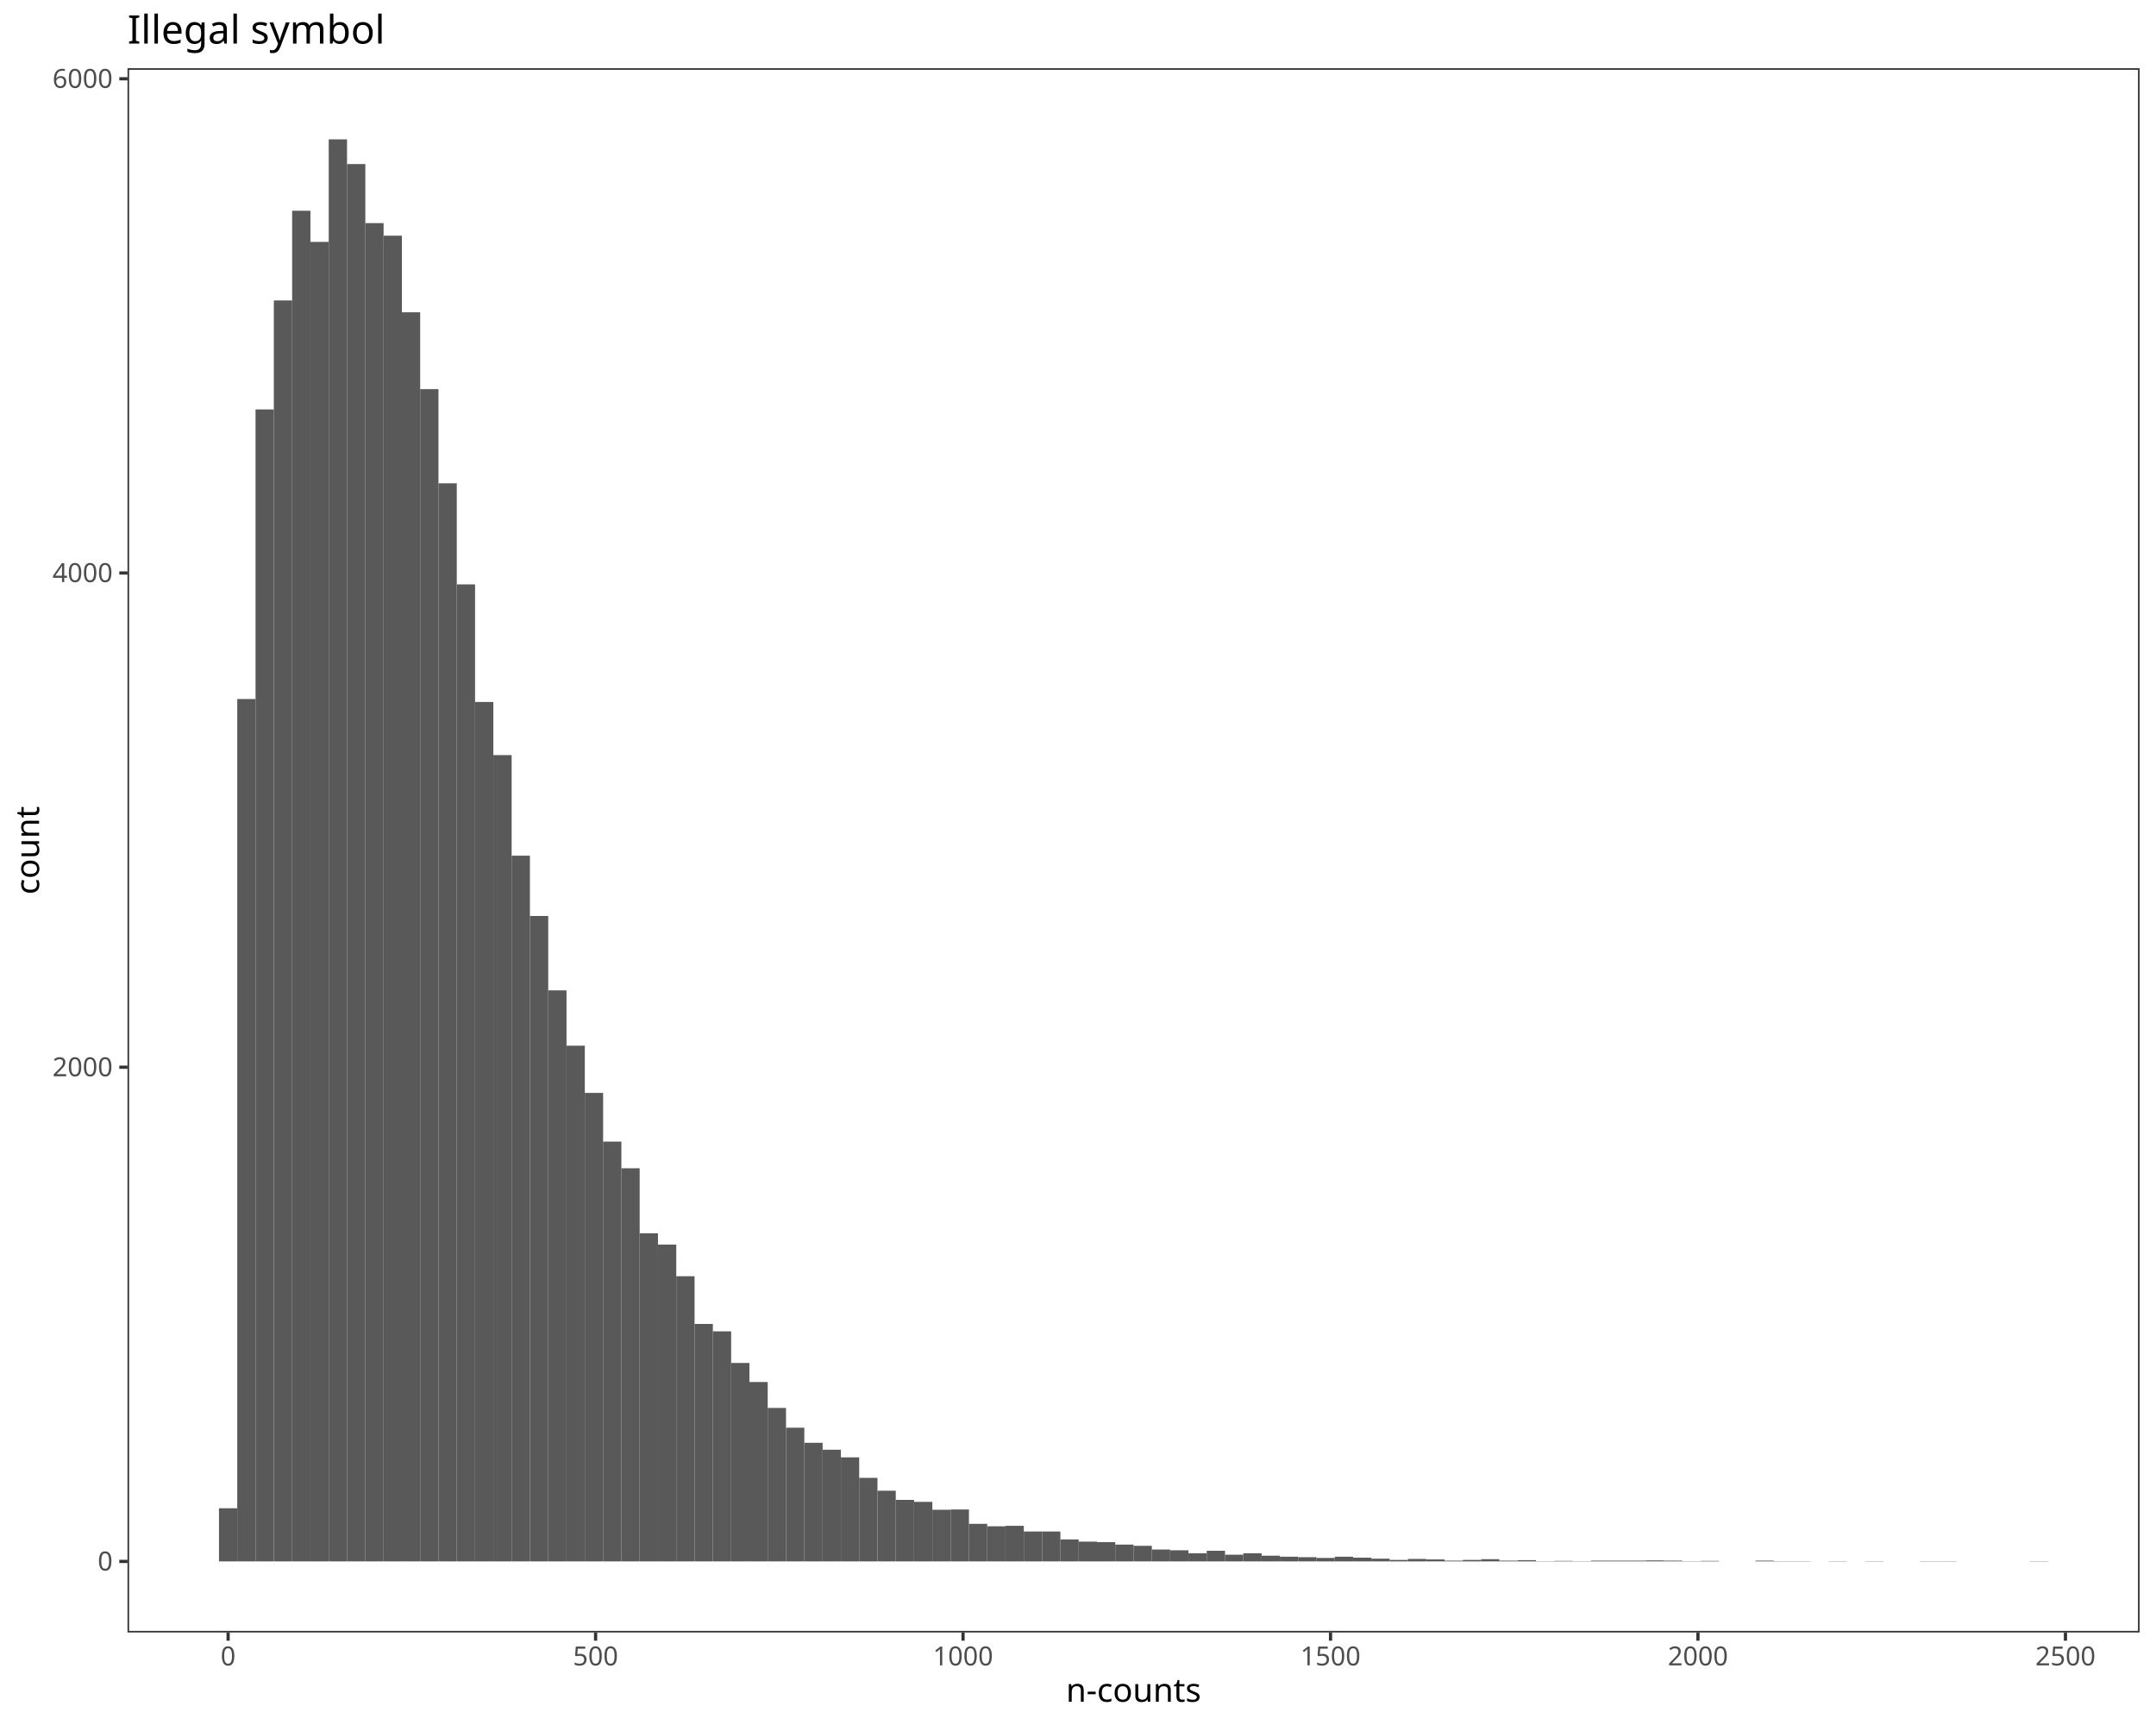
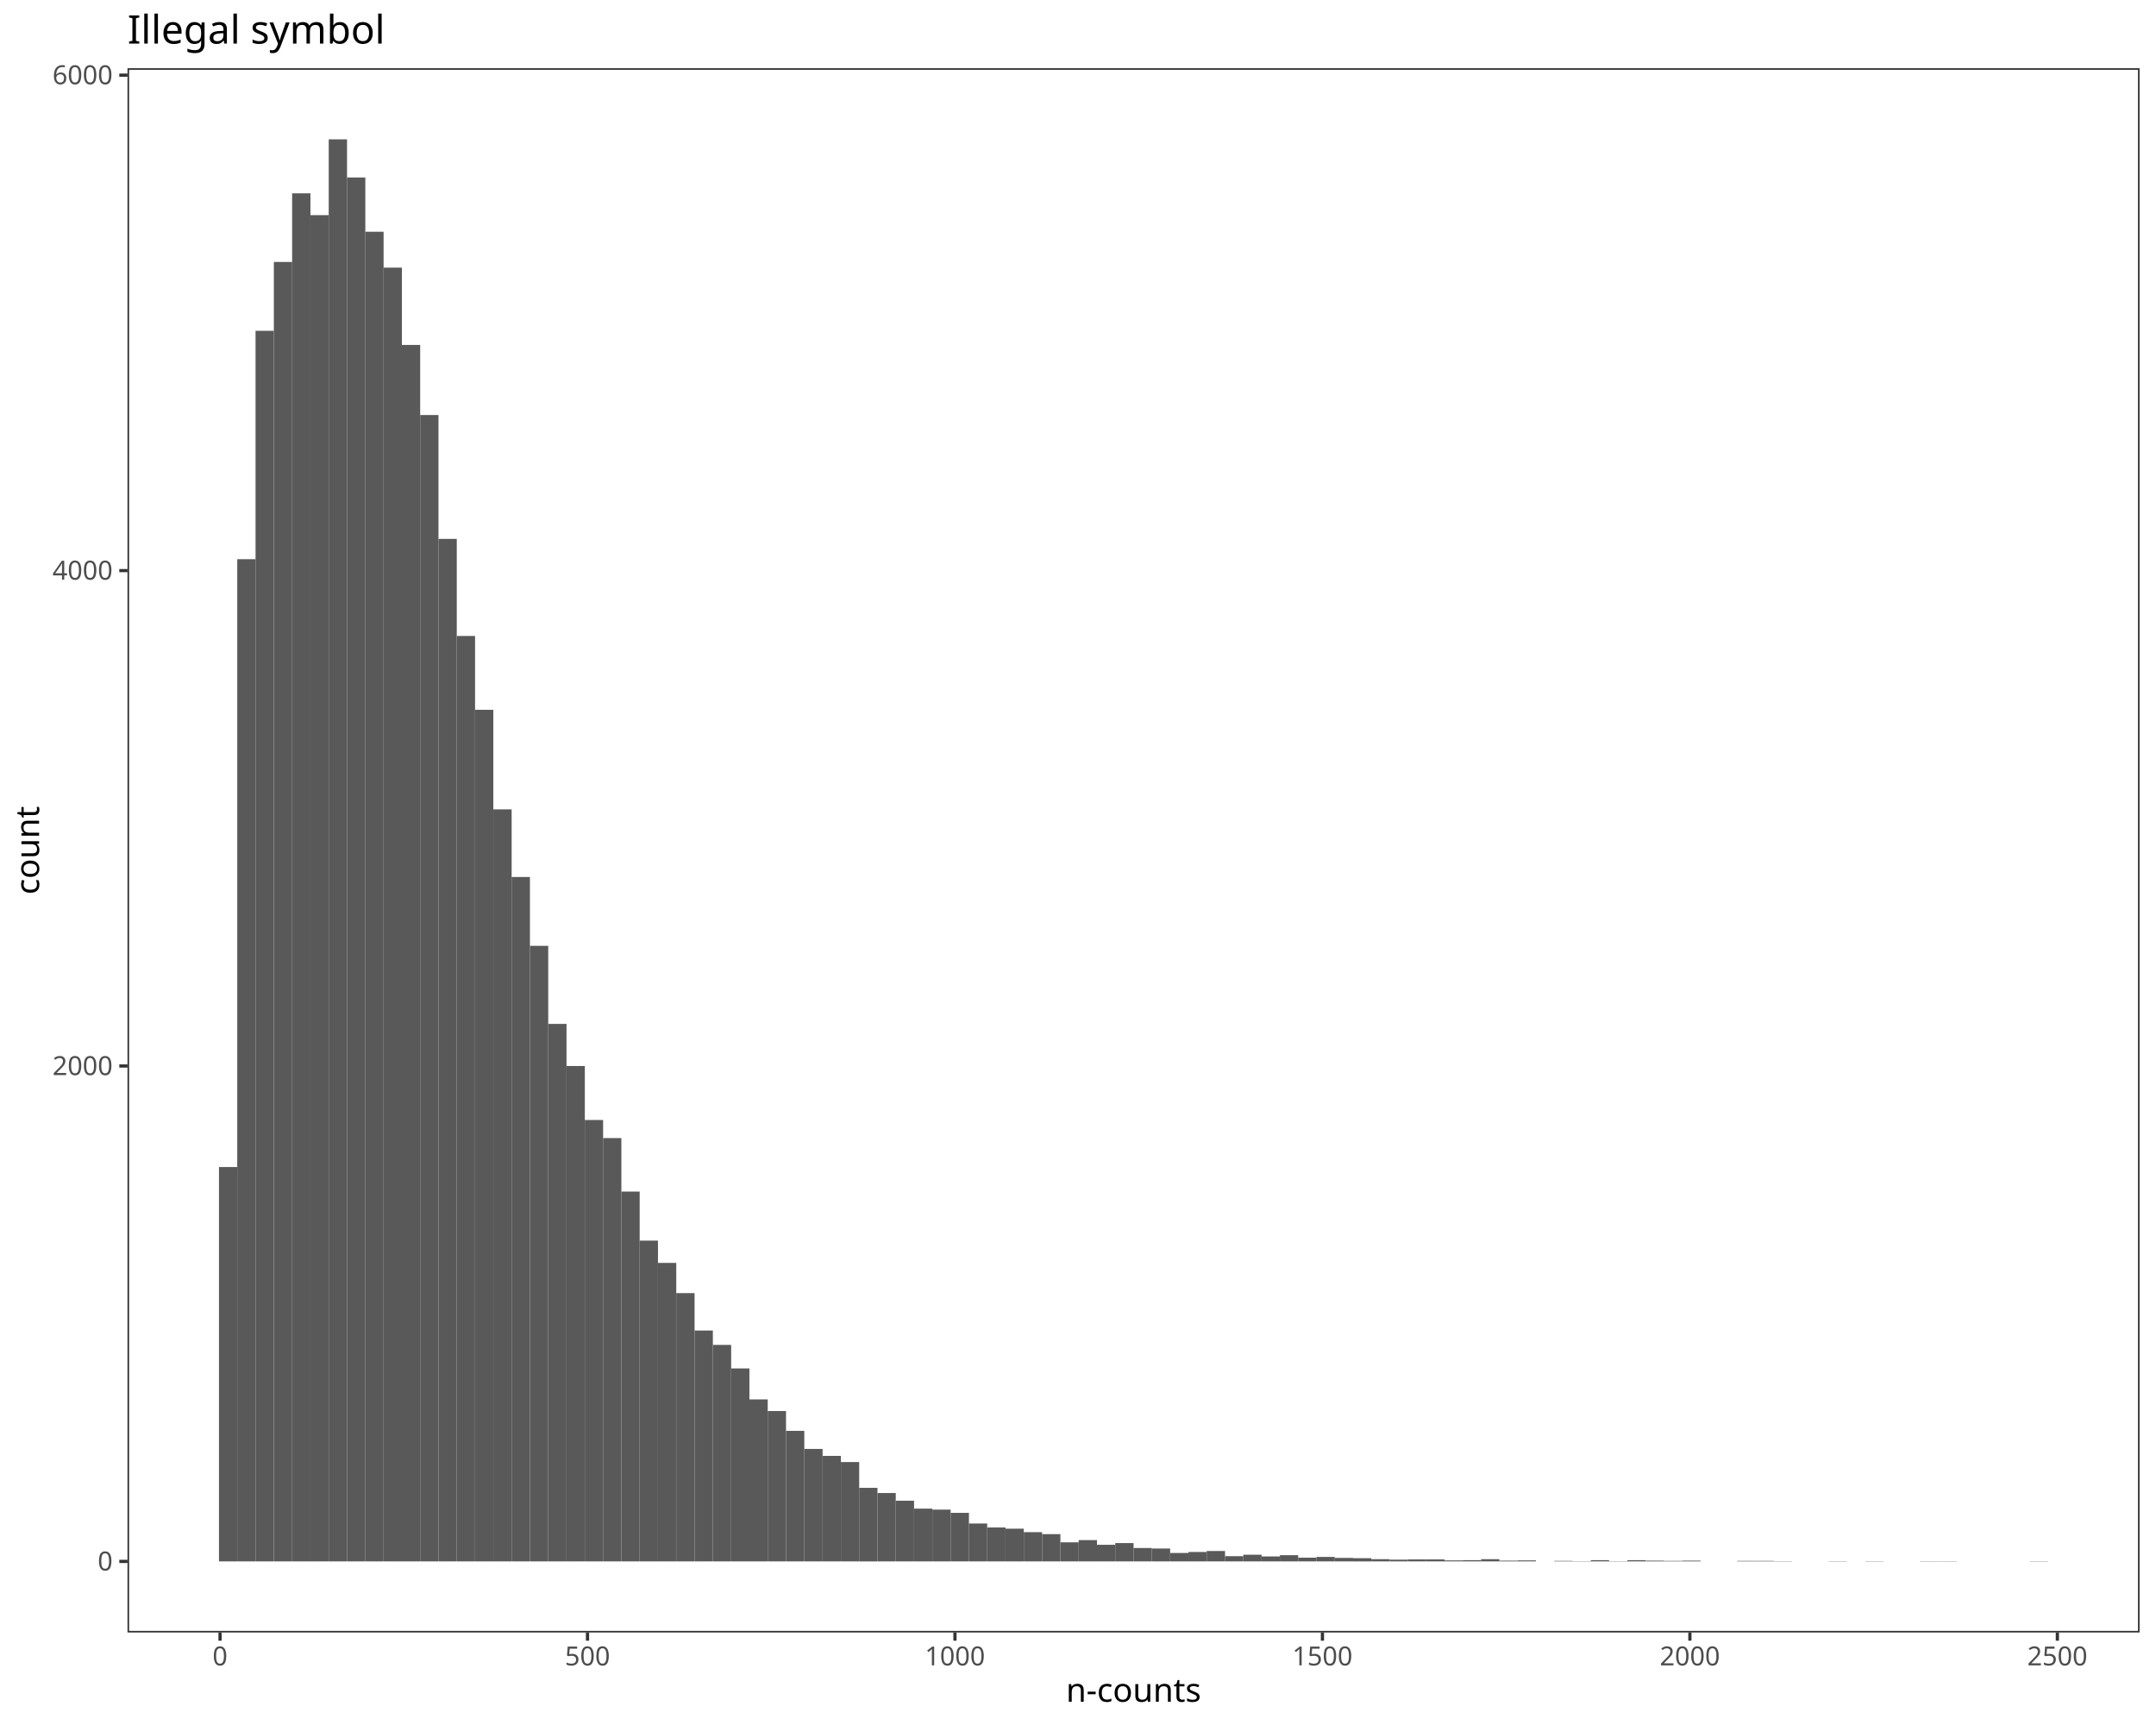
<svg xmlns="http://www.w3.org/2000/svg" class="svglite" data-engine-version="2.0" width="720.00pt" height="576.00pt" viewBox="0 0 720.00 576.00">
  <defs>
    <style type="text/css">
    .svglite line, .svglite polyline, .svglite polygon, .svglite path, .svglite rect, .svglite circle {
      fill: none;
      stroke: #000000;
      stroke-linecap: round;
      stroke-linejoin: round;
      stroke-miterlimit: 10.00;
    }
  </style>
  </defs>
  <rect width="100%" height="100%" style="stroke: none; fill: #FFFFFF;" />
  <defs>
    <clipPath id="cpMC4wMHw3MjAuMDB8MC4wMHw1NzYuMDA=">
      <rect x="0.00" y="0.00" width="720.00" height="576.00" />
    </clipPath>
  </defs>
  <g clip-path="url(#cpMC4wMHw3MjAuMDB8MC4wMHw1NzYuMDA=)">
    <rect x="0.00" y="0.00" width="720.00" height="576.00" style="stroke-width: 1.07; stroke: #FFFFFF; fill: #FFFFFF;" />
  </g>
  <defs>
    <clipPath id="cpNDIuNTh8NzE0LjUyfDIyLjc4fDU0NS4xMQ==">
      <rect x="42.58" y="22.78" width="671.94" height="522.33" />
    </clipPath>
  </defs>
  <g clip-path="url(#cpNDIuNTh8NzE0LjUyfDIyLjc4fDU0NS4xMQ==)">
    <rect x="42.58" y="22.78" width="671.94" height="522.33" style="stroke-width: 1.07; stroke: none; fill: #FFFFFF;" />
-     <rect x="73.13" y="503.63" width="6.11" height="17.74" style="stroke-width: 1.07; stroke: none; stroke-linecap: butt; stroke-linejoin: miter; fill: #595959;" />
-     <rect x="79.23" y="233.41" width="6.11" height="287.96" style="stroke-width: 1.07; stroke: none; stroke-linecap: butt; stroke-linejoin: miter; fill: #595959;" />
-     <rect x="85.34" y="136.71" width="6.11" height="384.66" style="stroke-width: 1.07; stroke: none; stroke-linecap: butt; stroke-linejoin: miter; fill: #595959;" />
-     <rect x="91.45" y="100.32" width="6.11" height="421.05" style="stroke-width: 1.07; stroke: none; stroke-linecap: butt; stroke-linejoin: miter; fill: #595959;" />
-     <rect x="97.56" y="70.37" width="6.11" height="451.00" style="stroke-width: 1.07; stroke: none; stroke-linecap: butt; stroke-linejoin: miter; fill: #595959;" />
-     <rect x="103.67" y="80.77" width="6.11" height="440.60" style="stroke-width: 1.07; stroke: none; stroke-linecap: butt; stroke-linejoin: miter; fill: #595959;" />
+     <rect x="73.13" y="389.69" width="6.11" height="131.68" style="stroke-width: 1.07; stroke: none; stroke-linecap: butt; stroke-linejoin: miter; fill: #595959;" />
+     <rect x="79.23" y="186.72" width="6.11" height="334.65" style="stroke-width: 1.07; stroke: none; stroke-linecap: butt; stroke-linejoin: miter; fill: #595959;" />
+     <rect x="85.34" y="110.46" width="6.11" height="410.91" style="stroke-width: 1.07; stroke: none; stroke-linecap: butt; stroke-linejoin: miter; fill: #595959;" />
+     <rect x="91.45" y="87.47" width="6.11" height="433.90" style="stroke-width: 1.07; stroke: none; stroke-linecap: butt; stroke-linejoin: miter; fill: #595959;" />
+     <rect x="97.56" y="64.56" width="6.11" height="456.81" style="stroke-width: 1.07; stroke: none; stroke-linecap: butt; stroke-linejoin: miter; fill: #595959;" />
+     <rect x="103.67" y="71.84" width="6.11" height="449.53" style="stroke-width: 1.07; stroke: none; stroke-linecap: butt; stroke-linejoin: miter; fill: #595959;" />
    <rect x="109.78" y="46.53" width="6.11" height="474.84" style="stroke-width: 1.07; stroke: none; stroke-linecap: butt; stroke-linejoin: miter; fill: #595959;" />
-     <rect x="115.89" y="54.78" width="6.11" height="466.59" style="stroke-width: 1.07; stroke: none; stroke-linecap: butt; stroke-linejoin: miter; fill: #595959;" />
-     <rect x="121.99" y="74.50" width="6.11" height="446.87" style="stroke-width: 1.07; stroke: none; stroke-linecap: butt; stroke-linejoin: miter; fill: #595959;" />
-     <rect x="128.10" y="78.70" width="6.11" height="442.67" style="stroke-width: 1.07; stroke: none; stroke-linecap: butt; stroke-linejoin: miter; fill: #595959;" />
-     <rect x="134.21" y="104.28" width="6.11" height="417.09" style="stroke-width: 1.07; stroke: none; stroke-linecap: butt; stroke-linejoin: miter; fill: #595959;" />
-     <rect x="140.32" y="129.94" width="6.11" height="391.43" style="stroke-width: 1.07; stroke: none; stroke-linecap: butt; stroke-linejoin: miter; fill: #595959;" />
-     <rect x="146.43" y="161.38" width="6.11" height="359.99" style="stroke-width: 1.07; stroke: none; stroke-linecap: butt; stroke-linejoin: miter; fill: #595959;" />
-     <rect x="152.54" y="195.13" width="6.11" height="326.24" style="stroke-width: 1.07; stroke: none; stroke-linecap: butt; stroke-linejoin: miter; fill: #595959;" />
-     <rect x="158.64" y="234.40" width="6.11" height="286.97" style="stroke-width: 1.07; stroke: none; stroke-linecap: butt; stroke-linejoin: miter; fill: #595959;" />
-     <rect x="164.75" y="252.14" width="6.11" height="269.23" style="stroke-width: 1.07; stroke: none; stroke-linecap: butt; stroke-linejoin: miter; fill: #595959;" />
-     <rect x="170.86" y="285.72" width="6.11" height="235.65" style="stroke-width: 1.07; stroke: none; stroke-linecap: butt; stroke-linejoin: miter; fill: #595959;" />
-     <rect x="176.97" y="305.85" width="6.11" height="215.52" style="stroke-width: 1.07; stroke: none; stroke-linecap: butt; stroke-linejoin: miter; fill: #595959;" />
-     <rect x="183.08" y="330.69" width="6.11" height="190.68" style="stroke-width: 1.07; stroke: none; stroke-linecap: butt; stroke-linejoin: miter; fill: #595959;" />
-     <rect x="189.19" y="349.17" width="6.11" height="172.20" style="stroke-width: 1.07; stroke: none; stroke-linecap: butt; stroke-linejoin: miter; fill: #595959;" />
-     <rect x="195.30" y="364.93" width="6.11" height="156.44" style="stroke-width: 1.07; stroke: none; stroke-linecap: butt; stroke-linejoin: miter; fill: #595959;" />
-     <rect x="201.40" y="381.19" width="6.11" height="140.18" style="stroke-width: 1.07; stroke: none; stroke-linecap: butt; stroke-linejoin: miter; fill: #595959;" />
-     <rect x="207.51" y="390.10" width="6.11" height="131.27" style="stroke-width: 1.07; stroke: none; stroke-linecap: butt; stroke-linejoin: miter; fill: #595959;" />
-     <rect x="213.62" y="411.80" width="6.11" height="109.57" style="stroke-width: 1.07; stroke: none; stroke-linecap: butt; stroke-linejoin: miter; fill: #595959;" />
-     <rect x="219.73" y="415.59" width="6.11" height="105.78" style="stroke-width: 1.07; stroke: none; stroke-linecap: butt; stroke-linejoin: miter; fill: #595959;" />
-     <rect x="225.84" y="426.15" width="6.11" height="95.22" style="stroke-width: 1.07; stroke: none; stroke-linecap: butt; stroke-linejoin: miter; fill: #595959;" />
-     <rect x="231.95" y="442.08" width="6.11" height="79.29" style="stroke-width: 1.07; stroke: none; stroke-linecap: butt; stroke-linejoin: miter; fill: #595959;" />
-     <rect x="238.06" y="444.55" width="6.11" height="76.82" style="stroke-width: 1.07; stroke: none; stroke-linecap: butt; stroke-linejoin: miter; fill: #595959;" />
-     <rect x="244.16" y="455.11" width="6.11" height="66.26" style="stroke-width: 1.07; stroke: none; stroke-linecap: butt; stroke-linejoin: miter; fill: #595959;" />
-     <rect x="250.27" y="461.47" width="6.11" height="59.90" style="stroke-width: 1.07; stroke: none; stroke-linecap: butt; stroke-linejoin: miter; fill: #595959;" />
-     <rect x="256.38" y="470.13" width="6.11" height="51.24" style="stroke-width: 1.07; stroke: none; stroke-linecap: butt; stroke-linejoin: miter; fill: #595959;" />
-     <rect x="262.49" y="476.73" width="6.11" height="44.64" style="stroke-width: 1.07; stroke: none; stroke-linecap: butt; stroke-linejoin: miter; fill: #595959;" />
-     <rect x="268.60" y="481.77" width="6.11" height="39.60" style="stroke-width: 1.07; stroke: none; stroke-linecap: butt; stroke-linejoin: miter; fill: #595959;" />
-     <rect x="274.71" y="484.08" width="6.11" height="37.29" style="stroke-width: 1.07; stroke: none; stroke-linecap: butt; stroke-linejoin: miter; fill: #595959;" />
-     <rect x="280.82" y="486.63" width="6.11" height="34.74" style="stroke-width: 1.07; stroke: none; stroke-linecap: butt; stroke-linejoin: miter; fill: #595959;" />
-     <rect x="286.92" y="493.48" width="6.11" height="27.89" style="stroke-width: 1.07; stroke: none; stroke-linecap: butt; stroke-linejoin: miter; fill: #595959;" />
-     <rect x="293.03" y="497.77" width="6.11" height="23.60" style="stroke-width: 1.07; stroke: none; stroke-linecap: butt; stroke-linejoin: miter; fill: #595959;" />
-     <rect x="299.14" y="500.83" width="6.11" height="20.54" style="stroke-width: 1.07; stroke: none; stroke-linecap: butt; stroke-linejoin: miter; fill: #595959;" />
-     <rect x="305.25" y="501.49" width="6.11" height="19.88" style="stroke-width: 1.07; stroke: none; stroke-linecap: butt; stroke-linejoin: miter; fill: #595959;" />
-     <rect x="311.36" y="504.13" width="6.11" height="17.24" style="stroke-width: 1.07; stroke: none; stroke-linecap: butt; stroke-linejoin: miter; fill: #595959;" />
-     <rect x="317.47" y="504.04" width="6.11" height="17.33" style="stroke-width: 1.07; stroke: none; stroke-linecap: butt; stroke-linejoin: miter; fill: #595959;" />
-     <rect x="323.57" y="508.83" width="6.11" height="12.54" style="stroke-width: 1.07; stroke: none; stroke-linecap: butt; stroke-linejoin: miter; fill: #595959;" />
-     <rect x="329.68" y="509.65" width="6.11" height="11.72" style="stroke-width: 1.07; stroke: none; stroke-linecap: butt; stroke-linejoin: miter; fill: #595959;" />
-     <rect x="335.79" y="509.49" width="6.11" height="11.88" style="stroke-width: 1.07; stroke: none; stroke-linecap: butt; stroke-linejoin: miter; fill: #595959;" />
-     <rect x="341.90" y="511.39" width="6.11" height="9.98" style="stroke-width: 1.07; stroke: none; stroke-linecap: butt; stroke-linejoin: miter; fill: #595959;" />
-     <rect x="348.01" y="511.39" width="6.11" height="9.98" style="stroke-width: 1.07; stroke: none; stroke-linecap: butt; stroke-linejoin: miter; fill: #595959;" />
-     <rect x="354.12" y="514.03" width="6.11" height="7.34" style="stroke-width: 1.07; stroke: none; stroke-linecap: butt; stroke-linejoin: miter; fill: #595959;" />
-     <rect x="360.23" y="514.77" width="6.11" height="6.60" style="stroke-width: 1.07; stroke: none; stroke-linecap: butt; stroke-linejoin: miter; fill: #595959;" />
-     <rect x="366.33" y="514.93" width="6.11" height="6.44" style="stroke-width: 1.07; stroke: none; stroke-linecap: butt; stroke-linejoin: miter; fill: #595959;" />
-     <rect x="372.44" y="515.76" width="6.11" height="5.61" style="stroke-width: 1.07; stroke: none; stroke-linecap: butt; stroke-linejoin: miter; fill: #595959;" />
-     <rect x="378.55" y="516.17" width="6.11" height="5.20" style="stroke-width: 1.07; stroke: none; stroke-linecap: butt; stroke-linejoin: miter; fill: #595959;" />
-     <rect x="384.66" y="517.41" width="6.11" height="3.96" style="stroke-width: 1.07; stroke: none; stroke-linecap: butt; stroke-linejoin: miter; fill: #595959;" />
-     <rect x="390.77" y="517.66" width="6.11" height="3.71" style="stroke-width: 1.07; stroke: none; stroke-linecap: butt; stroke-linejoin: miter; fill: #595959;" />
-     <rect x="396.88" y="518.65" width="6.11" height="2.72" style="stroke-width: 1.07; stroke: none; stroke-linecap: butt; stroke-linejoin: miter; fill: #595959;" />
-     <rect x="402.99" y="517.82" width="6.11" height="3.55" style="stroke-width: 1.07; stroke: none; stroke-linecap: butt; stroke-linejoin: miter; fill: #595959;" />
-     <rect x="409.09" y="519.14" width="6.11" height="2.23" style="stroke-width: 1.07; stroke: none; stroke-linecap: butt; stroke-linejoin: miter; fill: #595959;" />
-     <rect x="415.20" y="518.65" width="6.11" height="2.72" style="stroke-width: 1.07; stroke: none; stroke-linecap: butt; stroke-linejoin: miter; fill: #595959;" />
-     <rect x="421.31" y="519.47" width="6.11" height="1.90" style="stroke-width: 1.07; stroke: none; stroke-linecap: butt; stroke-linejoin: miter; fill: #595959;" />
-     <rect x="427.42" y="519.80" width="6.11" height="1.57" style="stroke-width: 1.07; stroke: none; stroke-linecap: butt; stroke-linejoin: miter; fill: #595959;" />
-     <rect x="433.53" y="519.97" width="6.11" height="1.40" style="stroke-width: 1.07; stroke: none; stroke-linecap: butt; stroke-linejoin: miter; fill: #595959;" />
-     <rect x="439.64" y="520.22" width="6.11" height="1.16" style="stroke-width: 1.07; stroke: none; stroke-linecap: butt; stroke-linejoin: miter; fill: #595959;" />
-     <rect x="445.75" y="519.80" width="6.11" height="1.57" style="stroke-width: 1.07; stroke: none; stroke-linecap: butt; stroke-linejoin: miter; fill: #595959;" />
-     <rect x="451.85" y="520.13" width="6.11" height="1.24" style="stroke-width: 1.07; stroke: none; stroke-linecap: butt; stroke-linejoin: miter; fill: #595959;" />
-     <rect x="457.96" y="520.46" width="6.11" height="0.91" style="stroke-width: 1.07; stroke: none; stroke-linecap: butt; stroke-linejoin: miter; fill: #595959;" />
-     <rect x="464.07" y="520.88" width="6.11" height="0.50" style="stroke-width: 1.07; stroke: none; stroke-linecap: butt; stroke-linejoin: miter; fill: #595959;" />
-     <rect x="470.18" y="520.55" width="6.11" height="0.83" style="stroke-width: 1.07; stroke: none; stroke-linecap: butt; stroke-linejoin: miter; fill: #595959;" />
+     <rect x="115.89" y="59.26" width="6.11" height="462.11" style="stroke-width: 1.07; stroke: none; stroke-linecap: butt; stroke-linejoin: miter; fill: #595959;" />
+     <rect x="121.99" y="77.38" width="6.11" height="443.99" style="stroke-width: 1.07; stroke: none; stroke-linecap: butt; stroke-linejoin: miter; fill: #595959;" />
+     <rect x="128.10" y="89.37" width="6.11" height="432.00" style="stroke-width: 1.07; stroke: none; stroke-linecap: butt; stroke-linejoin: miter; fill: #595959;" />
+     <rect x="134.21" y="115.18" width="6.11" height="406.19" style="stroke-width: 1.07; stroke: none; stroke-linecap: butt; stroke-linejoin: miter; fill: #595959;" />
+     <rect x="140.32" y="138.58" width="6.11" height="382.79" style="stroke-width: 1.07; stroke: none; stroke-linecap: butt; stroke-linejoin: miter; fill: #595959;" />
+     <rect x="146.43" y="179.94" width="6.11" height="341.43" style="stroke-width: 1.07; stroke: none; stroke-linecap: butt; stroke-linejoin: miter; fill: #595959;" />
+     <rect x="152.54" y="212.36" width="6.11" height="309.01" style="stroke-width: 1.07; stroke: none; stroke-linecap: butt; stroke-linejoin: miter; fill: #595959;" />
+     <rect x="158.64" y="237.01" width="6.11" height="284.36" style="stroke-width: 1.07; stroke: none; stroke-linecap: butt; stroke-linejoin: miter; fill: #595959;" />
+     <rect x="164.75" y="270.26" width="6.11" height="251.11" style="stroke-width: 1.07; stroke: none; stroke-linecap: butt; stroke-linejoin: miter; fill: #595959;" />
+     <rect x="170.86" y="292.84" width="6.11" height="228.53" style="stroke-width: 1.07; stroke: none; stroke-linecap: butt; stroke-linejoin: miter; fill: #595959;" />
+     <rect x="176.97" y="315.83" width="6.11" height="205.54" style="stroke-width: 1.07; stroke: none; stroke-linecap: butt; stroke-linejoin: miter; fill: #595959;" />
+     <rect x="183.08" y="341.89" width="6.11" height="179.48" style="stroke-width: 1.07; stroke: none; stroke-linecap: butt; stroke-linejoin: miter; fill: #595959;" />
+     <rect x="189.19" y="355.95" width="6.11" height="165.42" style="stroke-width: 1.07; stroke: none; stroke-linecap: butt; stroke-linejoin: miter; fill: #595959;" />
+     <rect x="195.30" y="373.98" width="6.11" height="147.39" style="stroke-width: 1.07; stroke: none; stroke-linecap: butt; stroke-linejoin: miter; fill: #595959;" />
+     <rect x="201.40" y="380.02" width="6.11" height="141.35" style="stroke-width: 1.07; stroke: none; stroke-linecap: butt; stroke-linejoin: miter; fill: #595959;" />
+     <rect x="207.51" y="397.88" width="6.11" height="123.49" style="stroke-width: 1.07; stroke: none; stroke-linecap: butt; stroke-linejoin: miter; fill: #595959;" />
+     <rect x="213.62" y="414.26" width="6.11" height="107.11" style="stroke-width: 1.07; stroke: none; stroke-linecap: butt; stroke-linejoin: miter; fill: #595959;" />
+     <rect x="219.73" y="421.70" width="6.11" height="99.67" style="stroke-width: 1.07; stroke: none; stroke-linecap: butt; stroke-linejoin: miter; fill: #595959;" />
+     <rect x="225.84" y="431.79" width="6.11" height="89.58" style="stroke-width: 1.07; stroke: none; stroke-linecap: butt; stroke-linejoin: miter; fill: #595959;" />
+     <rect x="231.95" y="444.28" width="6.11" height="77.09" style="stroke-width: 1.07; stroke: none; stroke-linecap: butt; stroke-linejoin: miter; fill: #595959;" />
+     <rect x="238.06" y="449.08" width="6.11" height="72.29" style="stroke-width: 1.07; stroke: none; stroke-linecap: butt; stroke-linejoin: miter; fill: #595959;" />
+     <rect x="244.16" y="456.94" width="6.11" height="64.43" style="stroke-width: 1.07; stroke: none; stroke-linecap: butt; stroke-linejoin: miter; fill: #595959;" />
+     <rect x="250.27" y="467.28" width="6.11" height="54.09" style="stroke-width: 1.07; stroke: none; stroke-linecap: butt; stroke-linejoin: miter; fill: #595959;" />
+     <rect x="256.38" y="471.16" width="6.11" height="50.21" style="stroke-width: 1.07; stroke: none; stroke-linecap: butt; stroke-linejoin: miter; fill: #595959;" />
+     <rect x="262.49" y="477.78" width="6.11" height="43.59" style="stroke-width: 1.07; stroke: none; stroke-linecap: butt; stroke-linejoin: miter; fill: #595959;" />
+     <rect x="268.60" y="483.82" width="6.11" height="37.55" style="stroke-width: 1.07; stroke: none; stroke-linecap: butt; stroke-linejoin: miter; fill: #595959;" />
+     <rect x="274.71" y="486.14" width="6.11" height="35.23" style="stroke-width: 1.07; stroke: none; stroke-linecap: butt; stroke-linejoin: miter; fill: #595959;" />
+     <rect x="280.82" y="488.20" width="6.11" height="33.17" style="stroke-width: 1.07; stroke: none; stroke-linecap: butt; stroke-linejoin: miter; fill: #595959;" />
+     <rect x="286.92" y="496.81" width="6.11" height="24.57" style="stroke-width: 1.07; stroke: none; stroke-linecap: butt; stroke-linejoin: miter; fill: #595959;" />
+     <rect x="293.03" y="498.54" width="6.11" height="22.83" style="stroke-width: 1.07; stroke: none; stroke-linecap: butt; stroke-linejoin: miter; fill: #595959;" />
+     <rect x="299.14" y="501.11" width="6.11" height="20.26" style="stroke-width: 1.07; stroke: none; stroke-linecap: butt; stroke-linejoin: miter; fill: #595959;" />
+     <rect x="305.25" y="503.75" width="6.11" height="17.62" style="stroke-width: 1.07; stroke: none; stroke-linecap: butt; stroke-linejoin: miter; fill: #595959;" />
+     <rect x="311.36" y="504.08" width="6.11" height="17.29" style="stroke-width: 1.07; stroke: none; stroke-linecap: butt; stroke-linejoin: miter; fill: #595959;" />
+     <rect x="317.47" y="505.16" width="6.11" height="16.21" style="stroke-width: 1.07; stroke: none; stroke-linecap: butt; stroke-linejoin: miter; fill: #595959;" />
+     <rect x="323.57" y="508.72" width="6.11" height="12.65" style="stroke-width: 1.07; stroke: none; stroke-linecap: butt; stroke-linejoin: miter; fill: #595959;" />
+     <rect x="329.68" y="510.04" width="6.11" height="11.33" style="stroke-width: 1.07; stroke: none; stroke-linecap: butt; stroke-linejoin: miter; fill: #595959;" />
+     <rect x="335.79" y="510.45" width="6.11" height="10.92" style="stroke-width: 1.07; stroke: none; stroke-linecap: butt; stroke-linejoin: miter; fill: #595959;" />
+     <rect x="341.90" y="511.61" width="6.11" height="9.76" style="stroke-width: 1.07; stroke: none; stroke-linecap: butt; stroke-linejoin: miter; fill: #595959;" />
+     <rect x="348.01" y="512.27" width="6.11" height="9.10" style="stroke-width: 1.07; stroke: none; stroke-linecap: butt; stroke-linejoin: miter; fill: #595959;" />
+     <rect x="354.12" y="515.00" width="6.11" height="6.37" style="stroke-width: 1.07; stroke: none; stroke-linecap: butt; stroke-linejoin: miter; fill: #595959;" />
+     <rect x="360.23" y="514.26" width="6.11" height="7.11" style="stroke-width: 1.07; stroke: none; stroke-linecap: butt; stroke-linejoin: miter; fill: #595959;" />
+     <rect x="366.33" y="515.83" width="6.11" height="5.54" style="stroke-width: 1.07; stroke: none; stroke-linecap: butt; stroke-linejoin: miter; fill: #595959;" />
+     <rect x="372.44" y="515.25" width="6.11" height="6.12" style="stroke-width: 1.07; stroke: none; stroke-linecap: butt; stroke-linejoin: miter; fill: #595959;" />
+     <rect x="378.55" y="516.90" width="6.11" height="4.47" style="stroke-width: 1.07; stroke: none; stroke-linecap: butt; stroke-linejoin: miter; fill: #595959;" />
+     <rect x="384.66" y="517.07" width="6.11" height="4.30" style="stroke-width: 1.07; stroke: none; stroke-linecap: butt; stroke-linejoin: miter; fill: #595959;" />
+     <rect x="390.77" y="518.56" width="6.11" height="2.81" style="stroke-width: 1.07; stroke: none; stroke-linecap: butt; stroke-linejoin: miter; fill: #595959;" />
+     <rect x="396.88" y="518.23" width="6.11" height="3.14" style="stroke-width: 1.07; stroke: none; stroke-linecap: butt; stroke-linejoin: miter; fill: #595959;" />
+     <rect x="402.99" y="517.90" width="6.11" height="3.47" style="stroke-width: 1.07; stroke: none; stroke-linecap: butt; stroke-linejoin: miter; fill: #595959;" />
+     <rect x="409.09" y="519.63" width="6.11" height="1.74" style="stroke-width: 1.07; stroke: none; stroke-linecap: butt; stroke-linejoin: miter; fill: #595959;" />
+     <rect x="415.20" y="519.14" width="6.11" height="2.23" style="stroke-width: 1.07; stroke: none; stroke-linecap: butt; stroke-linejoin: miter; fill: #595959;" />
+     <rect x="421.31" y="519.72" width="6.11" height="1.65" style="stroke-width: 1.07; stroke: none; stroke-linecap: butt; stroke-linejoin: miter; fill: #595959;" />
+     <rect x="427.42" y="519.30" width="6.11" height="2.07" style="stroke-width: 1.07; stroke: none; stroke-linecap: butt; stroke-linejoin: miter; fill: #595959;" />
+     <rect x="433.53" y="520.13" width="6.11" height="1.24" style="stroke-width: 1.07; stroke: none; stroke-linecap: butt; stroke-linejoin: miter; fill: #595959;" />
+     <rect x="439.64" y="519.88" width="6.11" height="1.49" style="stroke-width: 1.07; stroke: none; stroke-linecap: butt; stroke-linejoin: miter; fill: #595959;" />
+     <rect x="445.75" y="520.21" width="6.11" height="1.16" style="stroke-width: 1.07; stroke: none; stroke-linecap: butt; stroke-linejoin: miter; fill: #595959;" />
+     <rect x="451.85" y="520.30" width="6.11" height="1.08" style="stroke-width: 1.07; stroke: none; stroke-linecap: butt; stroke-linejoin: miter; fill: #595959;" />
+     <rect x="457.96" y="520.63" width="6.11" height="0.74" style="stroke-width: 1.07; stroke: none; stroke-linecap: butt; stroke-linejoin: miter; fill: #595959;" />
+     <rect x="464.07" y="520.79" width="6.11" height="0.58" style="stroke-width: 1.07; stroke: none; stroke-linecap: butt; stroke-linejoin: miter; fill: #595959;" />
+     <rect x="470.18" y="520.71" width="6.11" height="0.66" style="stroke-width: 1.07; stroke: none; stroke-linecap: butt; stroke-linejoin: miter; fill: #595959;" />
    <rect x="476.29" y="520.71" width="6.11" height="0.66" style="stroke-width: 1.07; stroke: none; stroke-linecap: butt; stroke-linejoin: miter; fill: #595959;" />
-     <rect x="482.40" y="521.12" width="6.11" height="0.25" style="stroke-width: 1.07; stroke: none; stroke-linecap: butt; stroke-linejoin: miter; fill: #595959;" />
-     <rect x="488.51" y="520.88" width="6.11" height="0.50" style="stroke-width: 1.07; stroke: none; stroke-linecap: butt; stroke-linejoin: miter; fill: #595959;" />
+     <rect x="482.40" y="521.04" width="6.11" height="0.33" style="stroke-width: 1.07; stroke: none; stroke-linecap: butt; stroke-linejoin: miter; fill: #595959;" />
+     <rect x="488.51" y="520.96" width="6.11" height="0.41" style="stroke-width: 1.07; stroke: none; stroke-linecap: butt; stroke-linejoin: miter; fill: #595959;" />
    <rect x="494.61" y="520.63" width="6.11" height="0.74" style="stroke-width: 1.07; stroke: none; stroke-linecap: butt; stroke-linejoin: miter; fill: #595959;" />
    <rect x="500.72" y="521.12" width="6.11" height="0.25" style="stroke-width: 1.07; stroke: none; stroke-linecap: butt; stroke-linejoin: miter; fill: #595959;" />
-     <rect x="506.83" y="520.96" width="6.11" height="0.41" style="stroke-width: 1.07; stroke: none; stroke-linecap: butt; stroke-linejoin: miter; fill: #595959;" />
-     <rect x="512.94" y="521.29" width="6.11" height="0.083" style="stroke-width: 1.07; stroke: none; stroke-linecap: butt; stroke-linejoin: miter; fill: #595959;" />
-     <rect x="519.05" y="521.21" width="6.11" height="0.17" style="stroke-width: 1.07; stroke: none; stroke-linecap: butt; stroke-linejoin: miter; fill: #595959;" />
+     <rect x="506.83" y="521.04" width="6.11" height="0.33" style="stroke-width: 1.07; stroke: none; stroke-linecap: butt; stroke-linejoin: miter; fill: #595959;" />
+     <rect x="512.94" y="521.37" width="6.11" height="0.00" style="stroke-width: 1.07; stroke: none; stroke-linecap: butt; stroke-linejoin: miter; fill: #595959;" />
+     <rect x="519.05" y="521.20" width="6.11" height="0.17" style="stroke-width: 1.07; stroke: none; stroke-linecap: butt; stroke-linejoin: miter; fill: #595959;" />
    <rect x="525.16" y="521.29" width="6.11" height="0.083" style="stroke-width: 1.07; stroke: none; stroke-linecap: butt; stroke-linejoin: miter; fill: #595959;" />
-     <rect x="531.26" y="521.12" width="6.11" height="0.25" style="stroke-width: 1.07; stroke: none; stroke-linecap: butt; stroke-linejoin: miter; fill: #595959;" />
-     <rect x="537.37" y="521.12" width="6.11" height="0.25" style="stroke-width: 1.07; stroke: none; stroke-linecap: butt; stroke-linejoin: miter; fill: #595959;" />
-     <rect x="543.48" y="521.12" width="6.11" height="0.25" style="stroke-width: 1.07; stroke: none; stroke-linecap: butt; stroke-linejoin: miter; fill: #595959;" />
-     <rect x="549.59" y="521.04" width="6.11" height="0.33" style="stroke-width: 1.07; stroke: none; stroke-linecap: butt; stroke-linejoin: miter; fill: #595959;" />
-     <rect x="555.70" y="521.12" width="6.11" height="0.25" style="stroke-width: 1.07; stroke: none; stroke-linecap: butt; stroke-linejoin: miter; fill: #595959;" />
-     <rect x="561.81" y="521.29" width="6.11" height="0.083" style="stroke-width: 1.07; stroke: none; stroke-linecap: butt; stroke-linejoin: miter; fill: #595959;" />
-     <rect x="567.92" y="521.21" width="6.11" height="0.17" style="stroke-width: 1.07; stroke: none; stroke-linecap: butt; stroke-linejoin: miter; fill: #595959;" />
+     <rect x="531.26" y="520.96" width="6.11" height="0.41" style="stroke-width: 1.07; stroke: none; stroke-linecap: butt; stroke-linejoin: miter; fill: #595959;" />
+     <rect x="537.37" y="521.29" width="6.11" height="0.083" style="stroke-width: 1.07; stroke: none; stroke-linecap: butt; stroke-linejoin: miter; fill: #595959;" />
+     <rect x="543.48" y="520.96" width="6.11" height="0.41" style="stroke-width: 1.07; stroke: none; stroke-linecap: butt; stroke-linejoin: miter; fill: #595959;" />
+     <rect x="549.59" y="521.12" width="6.11" height="0.25" style="stroke-width: 1.07; stroke: none; stroke-linecap: butt; stroke-linejoin: miter; fill: #595959;" />
+     <rect x="555.70" y="521.20" width="6.11" height="0.17" style="stroke-width: 1.07; stroke: none; stroke-linecap: butt; stroke-linejoin: miter; fill: #595959;" />
+     <rect x="561.81" y="521.12" width="6.11" height="0.25" style="stroke-width: 1.07; stroke: none; stroke-linecap: butt; stroke-linejoin: miter; fill: #595959;" />
+     <rect x="567.92" y="521.37" width="6.11" height="0.00" style="stroke-width: 1.07; stroke: none; stroke-linecap: butt; stroke-linejoin: miter; fill: #595959;" />
    <rect x="574.02" y="521.37" width="6.11" height="0.00" style="stroke-width: 1.07; stroke: none; stroke-linecap: butt; stroke-linejoin: miter; fill: #595959;" />
-     <rect x="580.13" y="521.37" width="6.11" height="0.00" style="stroke-width: 1.07; stroke: none; stroke-linecap: butt; stroke-linejoin: miter; fill: #595959;" />
-     <rect x="586.24" y="521.12" width="6.11" height="0.25" style="stroke-width: 1.07; stroke: none; stroke-linecap: butt; stroke-linejoin: miter; fill: #595959;" />
+     <rect x="580.13" y="521.20" width="6.11" height="0.17" style="stroke-width: 1.07; stroke: none; stroke-linecap: butt; stroke-linejoin: miter; fill: #595959;" />
+     <rect x="586.24" y="521.20" width="6.11" height="0.17" style="stroke-width: 1.07; stroke: none; stroke-linecap: butt; stroke-linejoin: miter; fill: #595959;" />
    <rect x="592.35" y="521.29" width="6.11" height="0.083" style="stroke-width: 1.07; stroke: none; stroke-linecap: butt; stroke-linejoin: miter; fill: #595959;" />
-     <rect x="598.46" y="521.29" width="6.11" height="0.083" style="stroke-width: 1.07; stroke: none; stroke-linecap: butt; stroke-linejoin: miter; fill: #595959;" />
+     <rect x="598.46" y="521.37" width="6.11" height="0.00" style="stroke-width: 1.07; stroke: none; stroke-linecap: butt; stroke-linejoin: miter; fill: #595959;" />
    <rect x="604.57" y="521.37" width="6.11" height="0.00" style="stroke-width: 1.07; stroke: none; stroke-linecap: butt; stroke-linejoin: miter; fill: #595959;" />
    <rect x="610.68" y="521.29" width="6.11" height="0.083" style="stroke-width: 1.07; stroke: none; stroke-linecap: butt; stroke-linejoin: miter; fill: #595959;" />
    <rect x="616.78" y="521.37" width="6.11" height="0.00" style="stroke-width: 1.07; stroke: none; stroke-linecap: butt; stroke-linejoin: miter; fill: #595959;" />
    <rect x="622.89" y="521.29" width="6.11" height="0.083" style="stroke-width: 1.07; stroke: none; stroke-linecap: butt; stroke-linejoin: miter; fill: #595959;" />
    <rect x="629.00" y="521.37" width="6.11" height="0.00" style="stroke-width: 1.07; stroke: none; stroke-linecap: butt; stroke-linejoin: miter; fill: #595959;" />
    <rect x="635.11" y="521.37" width="6.11" height="0.00" style="stroke-width: 1.07; stroke: none; stroke-linecap: butt; stroke-linejoin: miter; fill: #595959;" />
    <rect x="641.22" y="521.29" width="6.11" height="0.083" style="stroke-width: 1.07; stroke: none; stroke-linecap: butt; stroke-linejoin: miter; fill: #595959;" />
    <rect x="647.33" y="521.29" width="6.11" height="0.083" style="stroke-width: 1.07; stroke: none; stroke-linecap: butt; stroke-linejoin: miter; fill: #595959;" />
    <rect x="653.44" y="521.37" width="6.11" height="0.00" style="stroke-width: 1.07; stroke: none; stroke-linecap: butt; stroke-linejoin: miter; fill: #595959;" />
    <rect x="659.54" y="521.37" width="6.11" height="0.00" style="stroke-width: 1.07; stroke: none; stroke-linecap: butt; stroke-linejoin: miter; fill: #595959;" />
    <rect x="665.65" y="521.37" width="6.11" height="0.00" style="stroke-width: 1.07; stroke: none; stroke-linecap: butt; stroke-linejoin: miter; fill: #595959;" />
    <rect x="671.76" y="521.37" width="6.11" height="0.00" style="stroke-width: 1.07; stroke: none; stroke-linecap: butt; stroke-linejoin: miter; fill: #595959;" />
    <rect x="677.87" y="521.29" width="6.11" height="0.083" style="stroke-width: 1.07; stroke: none; stroke-linecap: butt; stroke-linejoin: miter; fill: #595959;" />
    <rect x="42.58" y="22.78" width="671.94" height="522.33" style="stroke-width: 1.07; stroke: #333333;" />
  </g>
  <g clip-path="url(#cpMC4wMHw3MjAuMDB8MC4wMHw1NzYuMDA=)">
    <text x="37.65" y="524.40" text-anchor="end" style="font-size: 8.80px; fill: #4D4D4D; font-family: sans;" textLength="4.89px" lengthAdjust="spacingAndGlyphs">0</text>
-     <text x="37.65" y="359.38" text-anchor="end" style="font-size: 8.80px; fill: #4D4D4D; font-family: sans;" textLength="19.58px" lengthAdjust="spacingAndGlyphs">2000</text>
-     <text x="37.65" y="194.36" text-anchor="end" style="font-size: 8.80px; fill: #4D4D4D; font-family: sans;" textLength="19.58px" lengthAdjust="spacingAndGlyphs">4000</text>
-     <text x="37.65" y="29.34" text-anchor="end" style="font-size: 8.80px; fill: #4D4D4D; font-family: sans;" textLength="19.58px" lengthAdjust="spacingAndGlyphs">6000</text>
+     <text x="37.65" y="358.98" text-anchor="end" style="font-size: 8.80px; fill: #4D4D4D; font-family: sans;" textLength="19.58px" lengthAdjust="spacingAndGlyphs">2000</text>
+     <text x="37.65" y="193.55" text-anchor="end" style="font-size: 8.80px; fill: #4D4D4D; font-family: sans;" textLength="19.58px" lengthAdjust="spacingAndGlyphs">4000</text>
+     <text x="37.65" y="28.13" text-anchor="end" style="font-size: 8.80px; fill: #4D4D4D; font-family: sans;" textLength="19.58px" lengthAdjust="spacingAndGlyphs">6000</text>
    <polyline points="39.84,521.37 42.58,521.37 " style="stroke-width: 1.07; stroke: #333333; stroke-linecap: butt;" />
-     <polyline points="39.84,356.35 42.58,356.35 " style="stroke-width: 1.07; stroke: #333333; stroke-linecap: butt;" />
-     <polyline points="39.84,191.33 42.58,191.33 " style="stroke-width: 1.07; stroke: #333333; stroke-linecap: butt;" />
-     <polyline points="39.84,26.31 42.58,26.31 " style="stroke-width: 1.07; stroke: #333333; stroke-linecap: butt;" />
-     <polyline points="76.18,547.85 76.18,545.11 " style="stroke-width: 1.07; stroke: #333333; stroke-linecap: butt;" />
-     <polyline points="198.90,547.85 198.90,545.11 " style="stroke-width: 1.07; stroke: #333333; stroke-linecap: butt;" />
-     <polyline points="321.61,547.85 321.61,545.11 " style="stroke-width: 1.07; stroke: #333333; stroke-linecap: butt;" />
-     <polyline points="444.33,547.85 444.33,545.11 " style="stroke-width: 1.07; stroke: #333333; stroke-linecap: butt;" />
-     <polyline points="567.04,547.85 567.04,545.11 " style="stroke-width: 1.07; stroke: #333333; stroke-linecap: butt;" />
-     <polyline points="689.76,547.85 689.76,545.11 " style="stroke-width: 1.07; stroke: #333333; stroke-linecap: butt;" />
-     <text x="76.18" y="556.10" text-anchor="middle" style="font-size: 8.80px; fill: #4D4D4D; font-family: sans;" textLength="4.89px" lengthAdjust="spacingAndGlyphs">0</text>
-     <text x="198.90" y="556.10" text-anchor="middle" style="font-size: 8.80px; fill: #4D4D4D; font-family: sans;" textLength="14.68px" lengthAdjust="spacingAndGlyphs">500</text>
-     <text x="321.61" y="556.10" text-anchor="middle" style="font-size: 8.80px; fill: #4D4D4D; font-family: sans;" textLength="19.58px" lengthAdjust="spacingAndGlyphs">1000</text>
-     <text x="444.33" y="556.10" text-anchor="middle" style="font-size: 8.80px; fill: #4D4D4D; font-family: sans;" textLength="19.58px" lengthAdjust="spacingAndGlyphs">1500</text>
-     <text x="567.04" y="556.10" text-anchor="middle" style="font-size: 8.80px; fill: #4D4D4D; font-family: sans;" textLength="19.58px" lengthAdjust="spacingAndGlyphs">2000</text>
-     <text x="689.76" y="556.10" text-anchor="middle" style="font-size: 8.80px; fill: #4D4D4D; font-family: sans;" textLength="19.58px" lengthAdjust="spacingAndGlyphs">2500</text>
+     <polyline points="39.84,355.95 42.58,355.95 " style="stroke-width: 1.07; stroke: #333333; stroke-linecap: butt;" />
+     <polyline points="39.84,190.53 42.58,190.53 " style="stroke-width: 1.07; stroke: #333333; stroke-linecap: butt;" />
+     <polyline points="39.84,25.10 42.58,25.10 " style="stroke-width: 1.07; stroke: #333333; stroke-linecap: butt;" />
+     <polyline points="73.48,547.85 73.48,545.11 " style="stroke-width: 1.07; stroke: #333333; stroke-linecap: butt;" />
+     <polyline points="196.20,547.85 196.20,545.11 " style="stroke-width: 1.07; stroke: #333333; stroke-linecap: butt;" />
+     <polyline points="318.91,547.85 318.91,545.11 " style="stroke-width: 1.07; stroke: #333333; stroke-linecap: butt;" />
+     <polyline points="441.63,547.85 441.63,545.11 " style="stroke-width: 1.07; stroke: #333333; stroke-linecap: butt;" />
+     <polyline points="564.34,547.85 564.34,545.11 " style="stroke-width: 1.07; stroke: #333333; stroke-linecap: butt;" />
+     <polyline points="687.06,547.85 687.06,545.11 " style="stroke-width: 1.07; stroke: #333333; stroke-linecap: butt;" />
+     <text x="73.48" y="556.10" text-anchor="middle" style="font-size: 8.80px; fill: #4D4D4D; font-family: sans;" textLength="4.89px" lengthAdjust="spacingAndGlyphs">0</text>
+     <text x="196.20" y="556.10" text-anchor="middle" style="font-size: 8.80px; fill: #4D4D4D; font-family: sans;" textLength="14.68px" lengthAdjust="spacingAndGlyphs">500</text>
+     <text x="318.91" y="556.10" text-anchor="middle" style="font-size: 8.80px; fill: #4D4D4D; font-family: sans;" textLength="19.58px" lengthAdjust="spacingAndGlyphs">1000</text>
+     <text x="441.63" y="556.10" text-anchor="middle" style="font-size: 8.80px; fill: #4D4D4D; font-family: sans;" textLength="19.58px" lengthAdjust="spacingAndGlyphs">1500</text>
+     <text x="564.34" y="556.10" text-anchor="middle" style="font-size: 8.80px; fill: #4D4D4D; font-family: sans;" textLength="19.58px" lengthAdjust="spacingAndGlyphs">2000</text>
+     <text x="687.06" y="556.10" text-anchor="middle" style="font-size: 8.80px; fill: #4D4D4D; font-family: sans;" textLength="19.58px" lengthAdjust="spacingAndGlyphs">2500</text>
    <text x="378.55" y="568.24" text-anchor="middle" style="font-size: 11.00px; font-family: sans;" textLength="42.20px" lengthAdjust="spacingAndGlyphs">n-counts</text>
    <text transform="translate(13.05,283.95) rotate(-90)" text-anchor="middle" style="font-size: 11.00px; font-family: sans;" textLength="26.91px" lengthAdjust="spacingAndGlyphs">count</text>
    <text x="42.58" y="14.56" style="font-size: 13.20px; font-family: sans;" textLength="79.98px" lengthAdjust="spacingAndGlyphs">Illegal symbol</text>
  </g>
</svg>
